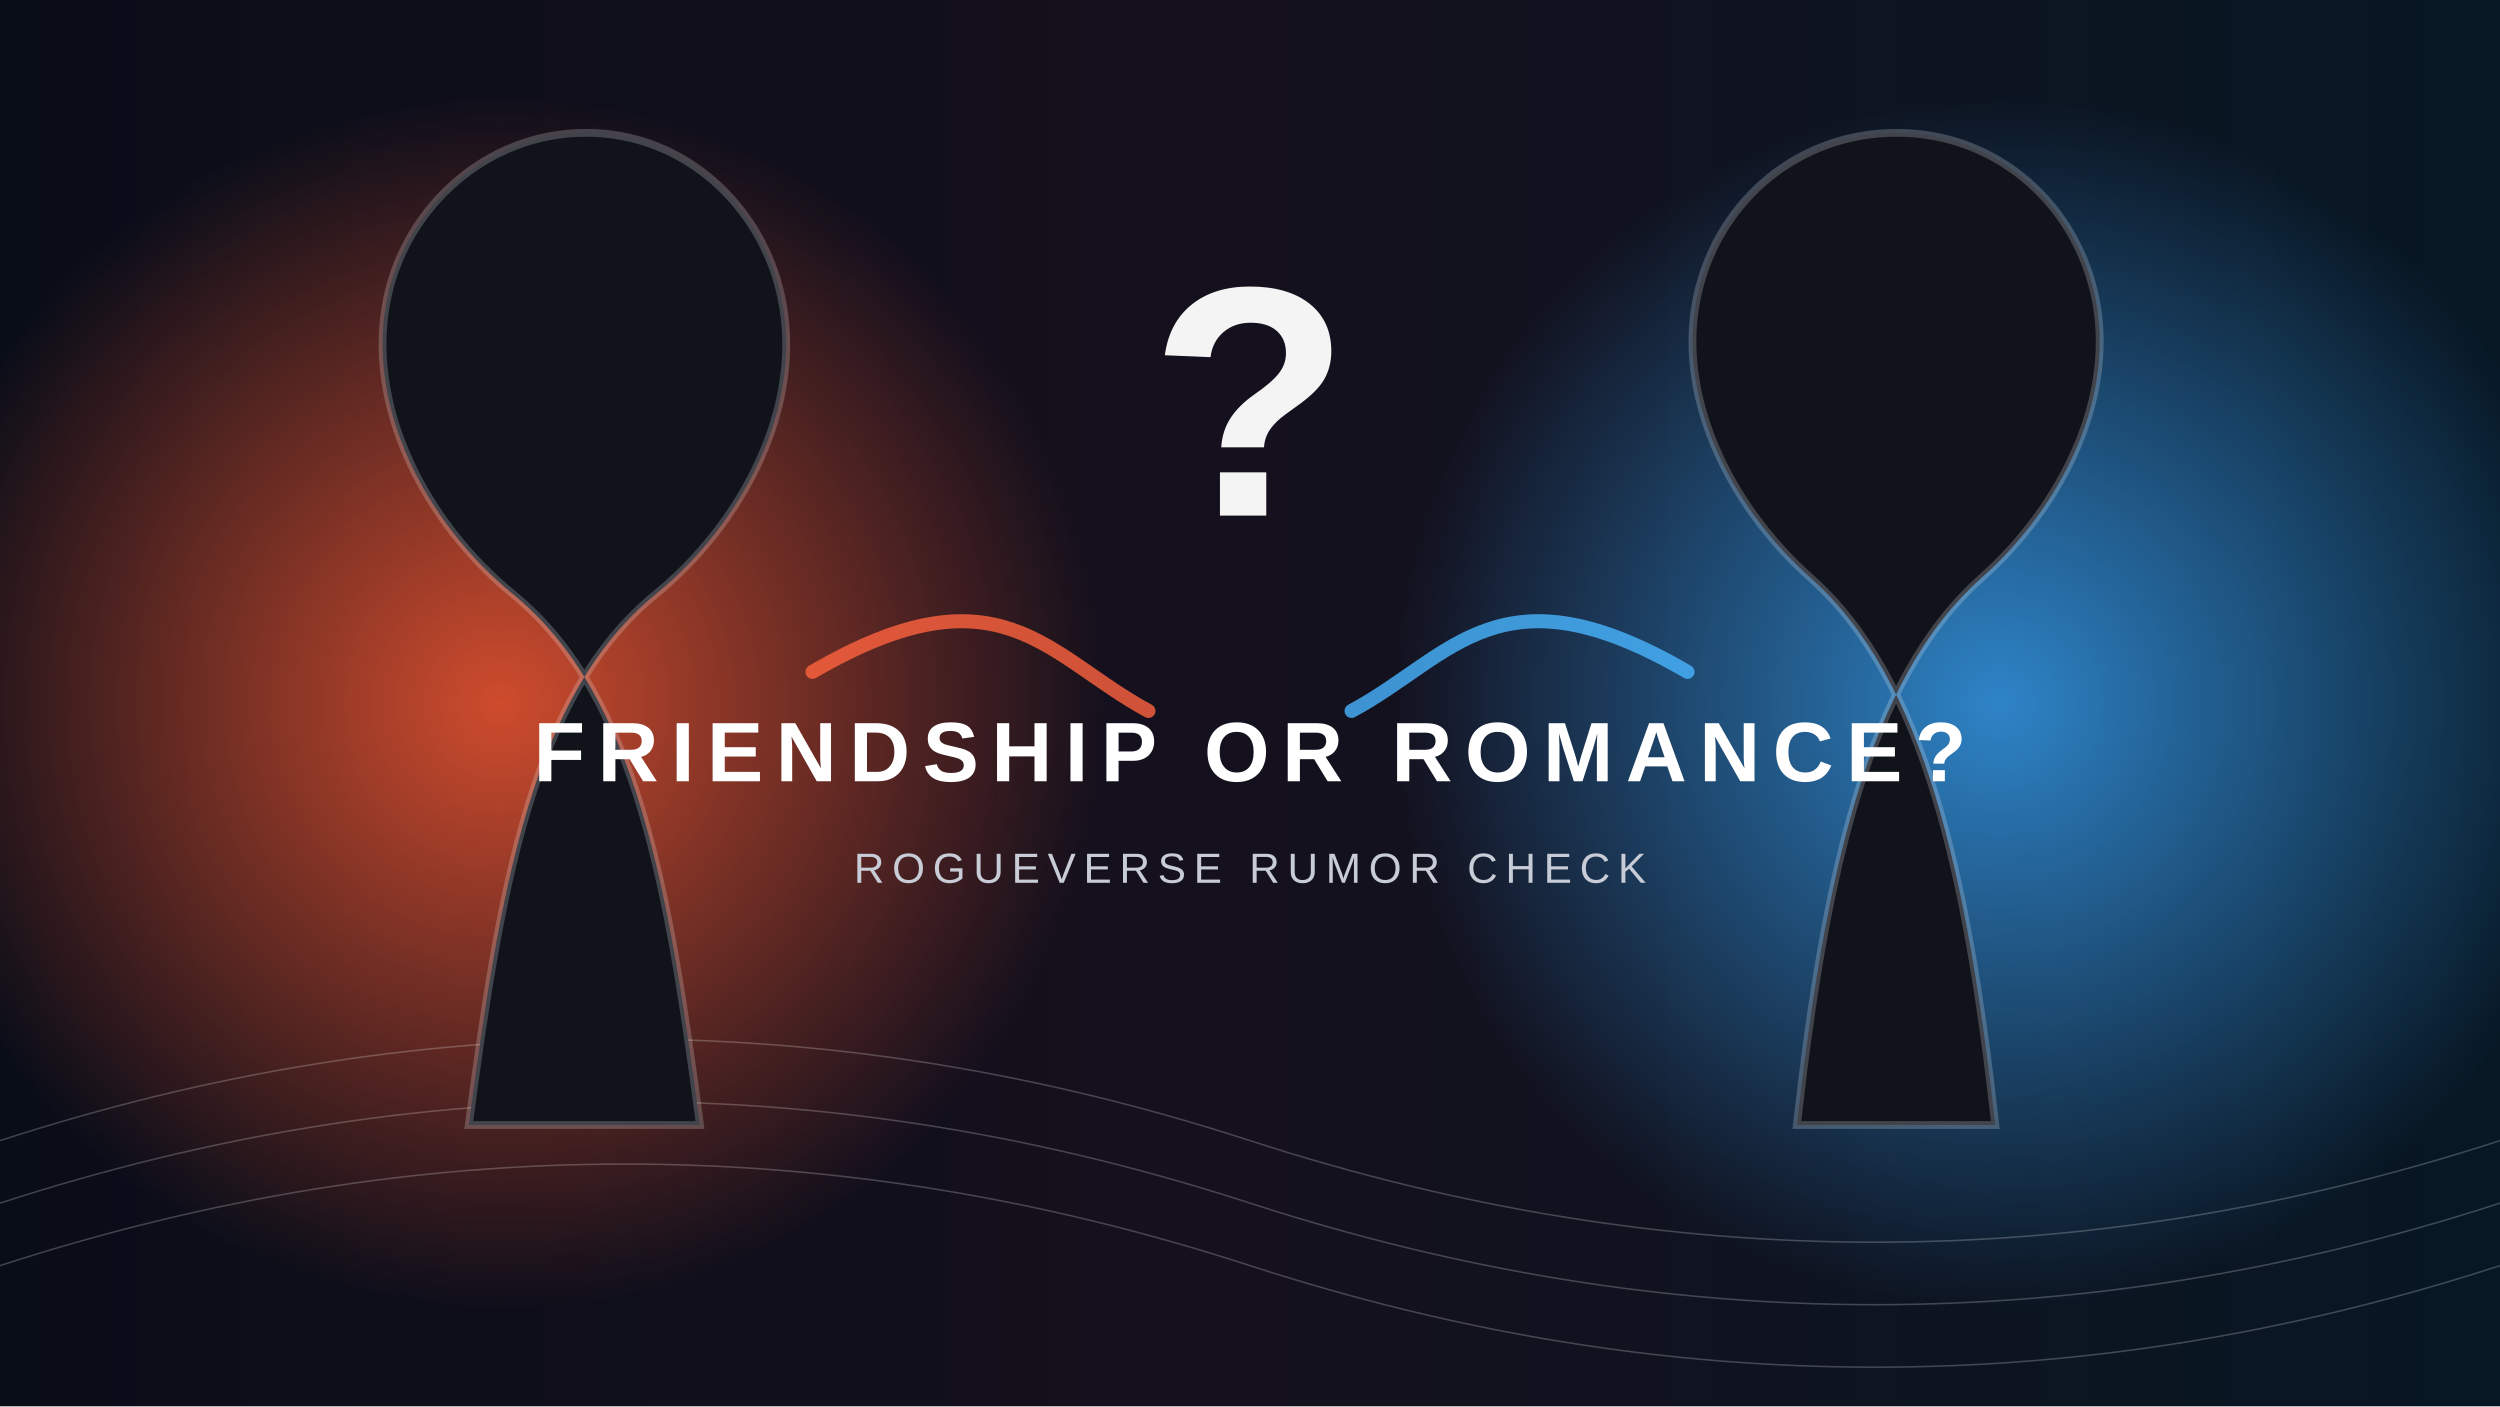
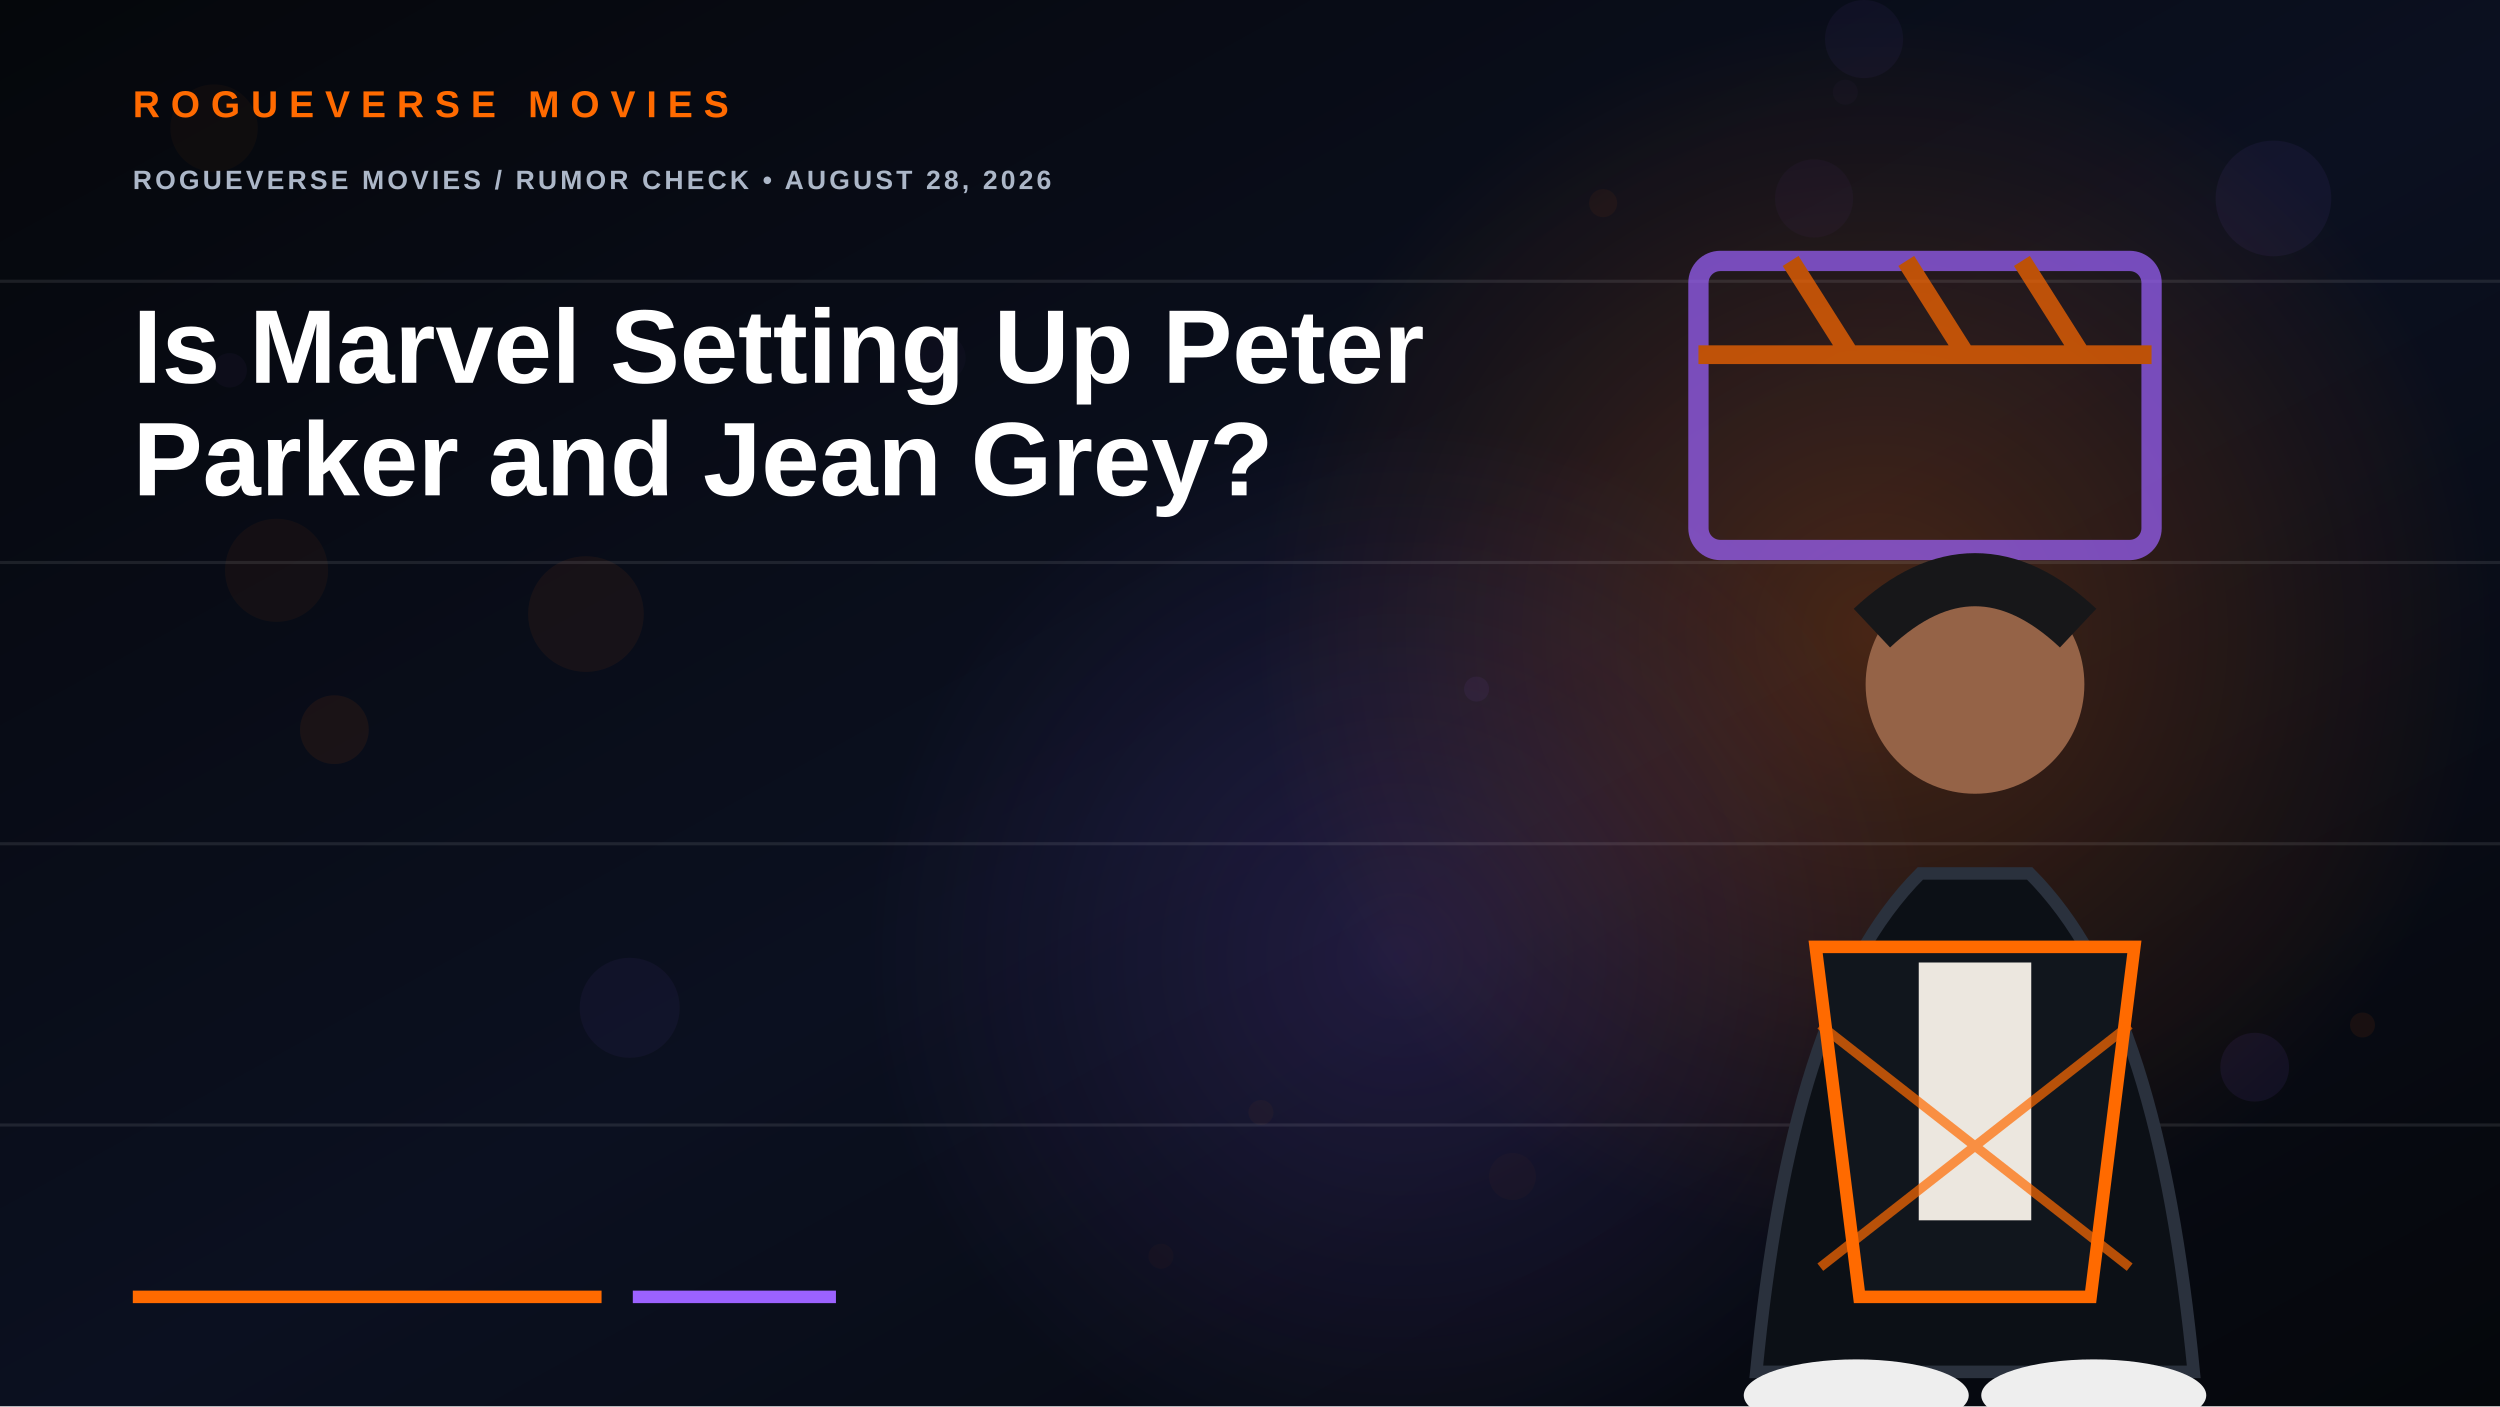
<svg xmlns="http://www.w3.org/2000/svg" viewBox="0 0 1600 900" role="img" aria-labelledby="t d">
  <defs>
-     <linearGradient id="bg" x1="0" x2="1">
-       <stop stop-color="#090d18" />
-       <stop offset=".48" stop-color="#15101d" />
-       <stop offset="1" stop-color="#071724" />
+     <linearGradient id="bg" x1="0" y1="0" x2="1" y2="1">
+       <stop stop-color="#05070b" />
+       <stop offset=".52" stop-color="#0b1020" />
+       <stop offset="1" stop-color="#05070b" />
    </linearGradient>
-     <radialGradient id="r">
-       <stop stop-color="#ff5b32" stop-opacity=".8" />
-       <stop offset="1" stop-color="#ff5b32" stop-opacity="0" />
+     <radialGradient id="a">
+       <stop stop-color="#ff6a00" />
+       <stop offset="1" stop-color="#ff6a00" stop-opacity="0" />
    </radialGradient>
    <radialGradient id="b">
-       <stop stop-color="#39a9ff" stop-opacity=".75" />
-       <stop offset="1" stop-color="#39a9ff" stop-opacity="0" />
+       <stop stop-color="#9c62ff" />
+       <stop offset="1" stop-color="#9c62ff" stop-opacity="0" />
    </radialGradient>
  </defs>
  <rect width="1600" height="900" fill="url(#bg)" />
-   <circle cx="320" cy="450" r="390" fill="url(#r)" />
-   <circle cx="1280" cy="450" r="390" fill="url(#b)" />
-   <g opacity=".22" stroke="#fff" fill="none">
-     <path d="M0 730 Q400 600 800 730 T1600 730" />
-     <path d="M0 770 Q400 640 800 770 T1600 770" />
-     <path d="M0 810 Q400 680 800 810 T1600 810" />
+   <circle cx="1200" cy="405" r="396" fill="url(#a)" opacity=".25" />
+   <circle cx="896" cy="612" r="342" fill="url(#b)" opacity=".16" />
+   <circle cx="743" cy="804" r="8" fill="#ff6a00" opacity="0.025" />
+   <circle cx="1161" cy="127" r="25" fill="#9c62ff" opacity="0.037" />
+   <circle cx="177" cy="365" r="33" fill="#ff6a00" opacity="0.049" />
+   <circle cx="1455" cy="127" r="37" fill="#9c62ff" opacity="0.061" />
+   <circle cx="214" cy="467" r="22" fill="#ff6a00" opacity="0.073" />
+   <circle cx="603" cy="229" r="15" fill="#9c62ff" opacity="0.025" />
+   <circle cx="137" cy="82" r="28" fill="#ff6a00" opacity="0.037" />
+   <circle cx="403" cy="645" r="32" fill="#9c62ff" opacity="0.049" />
+   <circle cx="375" cy="393" r="37" fill="#ff6a00" opacity="0.061" />
+   <circle cx="1443" cy="683" r="22" fill="#9c62ff" opacity="0.073" />
+   <circle cx="968" cy="753" r="15" fill="#ff6a00" opacity="0.025" />
+   <circle cx="147" cy="237" r="11" fill="#9c62ff" opacity="0.037" />
+   <circle cx="1026" cy="130" r="9" fill="#ff6a00" opacity="0.049" />
+   <circle cx="945" cy="441" r="8" fill="#9c62ff" opacity="0.061" />
+   <circle cx="1512" cy="656" r="8" fill="#ff6a00" opacity="0.073" />
+   <circle cx="1181" cy="59" r="8" fill="#9c62ff" opacity="0.025" />
+   <circle cx="807" cy="712" r="8" fill="#ff6a00" opacity="0.037" />
+   <circle cx="1193" cy="25" r="25" fill="#9c62ff" opacity="0.049" />
+   <g opacity=".09" stroke="#fff" stroke-width="2">
+     <path d="M0 180h1600M0 360h1600M0 540h1600M0 720h1600" />
  </g>
-   <g fill="#11131b" stroke="#f0f3f7" stroke-opacity=".22" stroke-width="5">
-     <path d="M300 720c20-150 40-275 120-340 55-45 95-120 80-190-12-57-61-105-125-105s-115 48-127 105c-15 70 25 145 80 190 80 65 100 190 120 340z" />
-     <path d="M1150 720c18-160 45-285 118-350 52-46 88-118 72-184-14-58-64-101-126-101-63 0-113 43-127 101-16 66 20 138 72 184 73 65 100 190 118 350z" />
+   <g transform="translate(1232 252)" opacity=".7">
+     <rect x="-145" y="-85" width="290" height="185" rx="14" fill="none" stroke="#9c62ff" stroke-width="13" />
+     <path d="M-145-25h290M-86-85l38 60M-12-85l38 60M62-85l38 60" stroke="#ff6a00" stroke-width="12" />
  </g>
-   <g font-family="Arial,Helvetica,sans-serif" text-anchor="middle">
-     <text x="800" y="330" fill="#fff" font-size="210" font-weight="900" opacity=".95">?</text>
-     <text x="800" y="500" fill="#fff" font-size="54" font-weight="800" letter-spacing="8">FRIENDSHIP OR ROMANCE?</text>
-     <text x="800" y="565" fill="#c7ccd6" font-size="27" letter-spacing="5">ROGUEVERSE RUMOR CHECK</text>
+   <g transform="translate(1264 648)">
+     <circle cy="-210" r="70" fill="#956347" />
+     <path d="M-66-246q66-62 132 0" stroke="#171719" stroke-width="34" fill="none" />
+     <path d="M-140 230c15-154 46-260 105-319h70c59 59 90 165 105 319z" fill="#0c1016" stroke="#2a313d" stroke-width="8" />
+     <path d="M-102-42h204l-28 224H-74z" fill="#11161d" stroke="#ff6a00" stroke-width="8" />
+     <path d="M-36-32h72v165h-72z" fill="#ece7df" />
+     <path d="M-99 8l198 155M99 8l-198 155" stroke="#ff6a00" stroke-width="6" opacity=".7" />
+     <ellipse cx="-76" cy="245" rx="72" ry="23" fill="#eee" />
+     <ellipse cx="76" cy="245" rx="72" ry="23" fill="#eee" />
  </g>
-   <g fill="none" stroke-linecap="round">
-     <path d="M520 430 C640 360 670 420 735 455" stroke="#ff633f" stroke-width="9" opacity=".8" />
-     <path d="M1080 430 C960 360 930 420 865 455" stroke="#49b5ff" stroke-width="9" opacity=".8" />
-   </g>
+   <text x="85" y="75" fill="#ff6a00" font-family="Arial,sans-serif" font-size="24" font-weight="800" letter-spacing="7">ROGUEVERSE MOVIES</text>
+   <text x="85" y="121" fill="#acb7c8" font-family="Arial,sans-serif" font-size="17" font-weight="700" letter-spacing="2">ROGUEVERSE MOVIES / RUMOR CHECK • AUGUST 28, 2026</text>
+   <text x="85" y="245" fill="#fff" font-family="Arial,sans-serif" font-size="67" font-weight="900">
+     <tspan x="85" dy="0">Is Marvel Setting Up Peter</tspan>
+     <tspan x="85" dy="72">Parker and Jean Grey?</tspan>
+   </text>
+   <rect x="85" y="826" width="300" height="8" fill="#ff6a00" />
+   <rect x="405" y="826" width="130" height="8" fill="#9c62ff" />
</svg>
